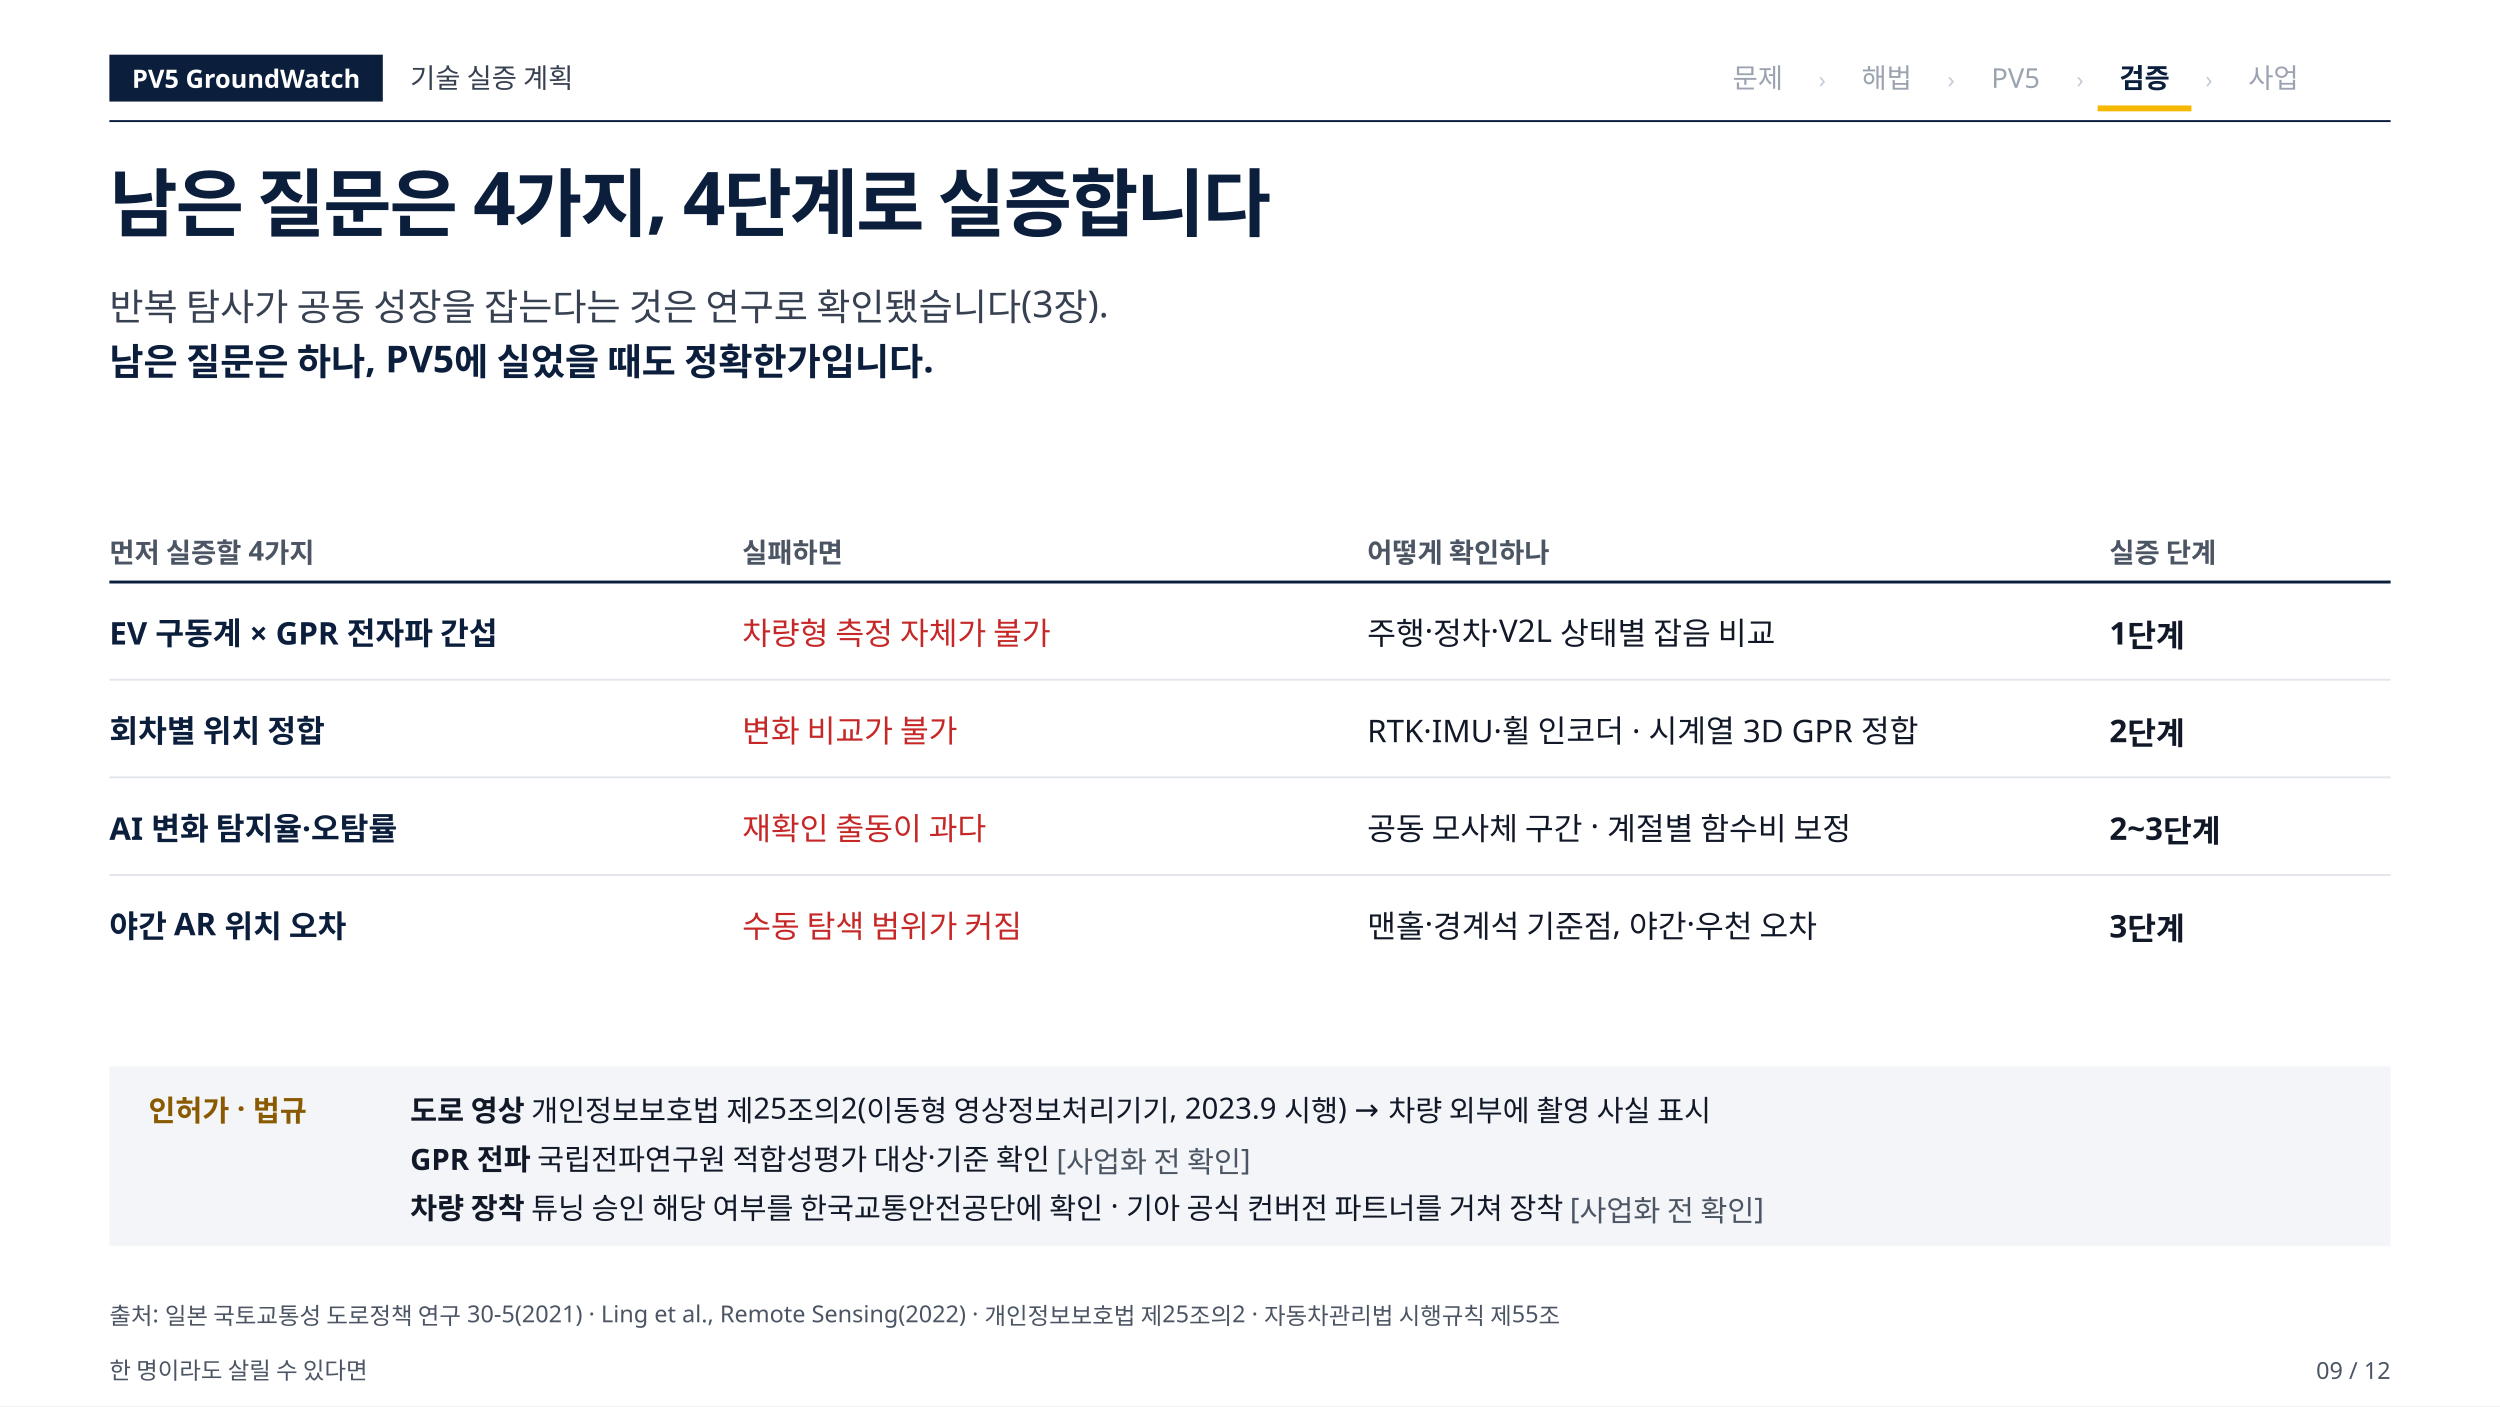
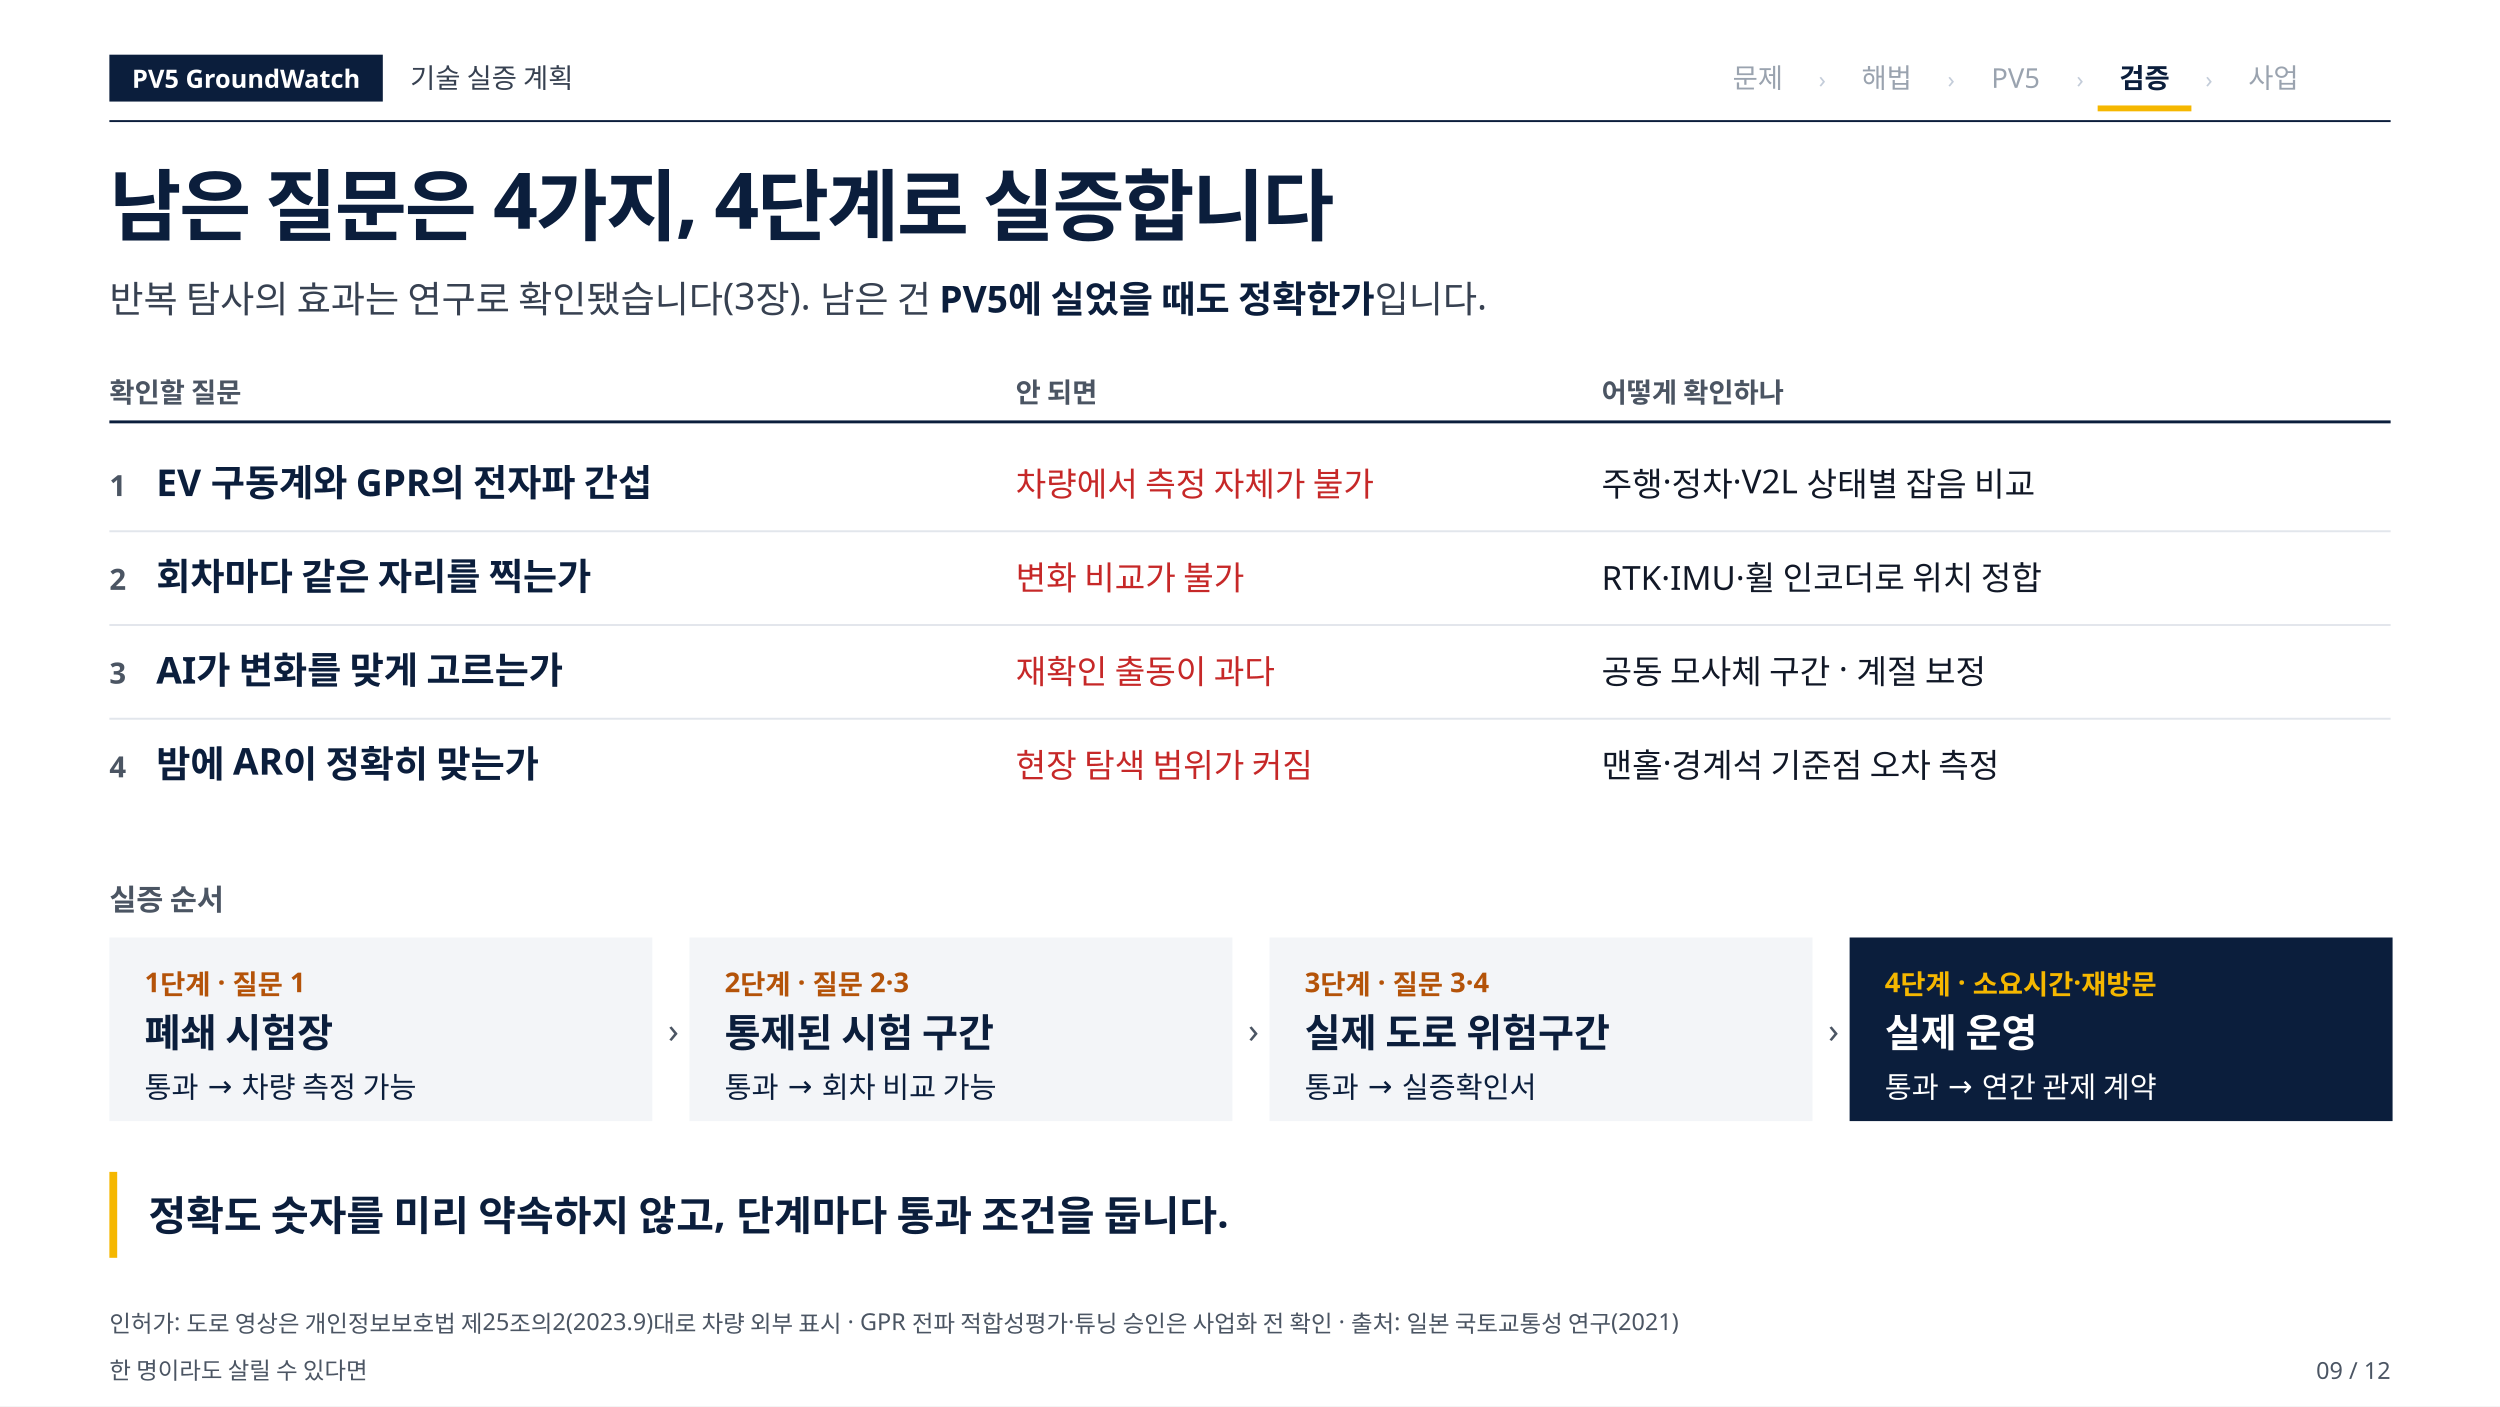
<svg xmlns="http://www.w3.org/2000/svg" viewBox="0 0 1280 720" lang="ko-KR" data-pptx-page-role="content" font-family="Pretendard, 'Malgun Gothic', sans-serif">
  <rect id="bg" x="0" y="0" width="1280" height="720" fill="#FFFFFF" />
  <g id="header" data-pptx-role="header" data-pptx-bounds="56 24 1168 40">
    <rect x="56" y="28" width="140" height="24" fill="#0B1E3C" />
    <text x="126" y="45" font-size="13" font-weight="bold" fill="#FFFFFF" text-anchor="middle">PV5 GroundWatch</text>
    <text x="210" y="45" font-size="14" fill="#374151">기술 실증 계획</text>
    <text x="900" y="45" font-size="14" font-weight="normal" fill="#9AA3AF" text-anchor="middle">문제</text>
    <text x="933" y="45" font-size="12" fill="#C3CCD9" text-anchor="middle">›</text>
    <text x="966" y="45" font-size="14" font-weight="normal" fill="#9AA3AF" text-anchor="middle">해법</text>
    <text x="999" y="45" font-size="12" fill="#C3CCD9" text-anchor="middle">›</text>
    <text x="1032" y="45" font-size="14" font-weight="normal" fill="#9AA3AF" text-anchor="middle">PV5</text>
    <text x="1065" y="45" font-size="12" fill="#C3CCD9" text-anchor="middle">›</text>
    <text x="1098" y="45" font-size="14" font-weight="bold" fill="#0B1E3C" text-anchor="middle">검증</text>
    <rect x="1074" y="54" width="48" height="3" fill="#F5B700" />
    <text x="1131" y="45" font-size="12" fill="#C3CCD9" text-anchor="middle">›</text>
    <text x="1164" y="45" font-size="14" font-weight="normal" fill="#9AA3AF" text-anchor="middle">사업</text>
    <line x1="56" y1="62" x2="1224" y2="62" stroke="#0B1E3C" stroke-width="1" />
  </g>
  <g id="title" data-pptx-bounds="56 80 1168 56" letter-spacing="-1">
-     <text x="56" y="118" font-size="38" font-weight="bold" fill="#0B1E3C">남은 질문은 4가지, 4단계로 실증합니다</text>
+     <text x="56" y="120" font-size="40" font-weight="bold" fill="#0B1E3C">남은 질문은 4가지, 4단계로 실증합니다</text>
  </g>
-   <g id="lead" data-pptx-bounds="56 138 1168 60">
-     <text x="56" y="164" font-size="19" fill="#374151">반복 탐사가 공동 성장을 잡는다는 것은 연구로 확인됐습니다(3장).</text>
-     <text x="56" y="192" font-size="19" font-weight="bold" fill="#0B1E3C">남은 질문은 하나, PV5에 실었을 때도 정확한가입니다.</text>
+   <g id="lead" data-pptx-bounds="56 138 1168 28">
+     <text x="56" y="160" font-size="19" fill="#374151">반복 탐사의 효과는 연구로 확인됐습니다(3장). 남은 건 <tspan font-weight="bold" fill="#0B1E3C">PV5에 실었을 때도 정확한가</tspan>입니다.</text>
  </g>
-   <g id="matrix" data-pptx-bounds="56 268 1168 266">
+   <g id="questions" data-pptx-bounds="56 186 1168 236">
    <g font-size="14" font-weight="bold" fill="#4B5563">
-       <text x="56" y="288">먼저 실증할 4가지</text>
-       <text x="380" y="288">실패하면</text>
-       <text x="700" y="288">어떻게 확인하나</text>
-       <text x="1080" y="288">실증 단계</text>
+       <text x="56" y="206">확인할 질문</text>
+       <text x="520" y="206">안 되면</text>
+       <text x="820" y="206">어떻게 확인하나</text>
    </g>
-     <line x1="56" y1="298" x2="1224" y2="298" stroke="#0B1E3C" stroke-width="1.5" />
-     <g font-size="16" fill="#111827">
-       <text x="56" y="330" font-weight="bold" fill="#0B1E3C">EV 구동계 × GPR 전자파 간섭</text>
-       <text x="380" y="330" fill="#C62828">차량형 측정 자체가 불가</text>
-       <text x="700" y="330">주행·정차·V2L 상태별 잡음 비교</text>
-       <text x="1080" y="330" font-weight="bold">1단계</text>
-       <line x1="56" y1="348" x2="1224" y2="348" stroke="#E2E6EC" stroke-width="1" />
-       <text x="56" y="380" font-weight="bold" fill="#0B1E3C">회차별 위치 정합</text>
-       <text x="380" y="380" fill="#C62828">변화 비교가 불가</text>
-       <text x="700" y="380">RTK·IMU·휠 인코더 · 시계열 3D GPR 정합</text>
-       <text x="1080" y="380" font-weight="bold">2단계</text>
-       <line x1="56" y1="398" x2="1224" y2="398" stroke="#E2E6EC" stroke-width="1" />
-       <text x="56" y="430" font-weight="bold" fill="#0B1E3C">AI 변화 탐지율·오탐률</text>
-       <text x="380" y="430" fill="#C62828">재확인 출동이 과다</text>
-       <text x="700" y="430">공동 모사체 구간 · 계절별 함수비 보정</text>
-       <text x="1080" y="430" font-weight="bold">2~3단계</text>
-       <line x1="56" y1="448" x2="1224" y2="448" stroke="#E2E6EC" stroke-width="1" />
-       <text x="56" y="480" font-weight="bold" fill="#0B1E3C">야간 AR 위치 오차</text>
-       <text x="380" y="480" fill="#C62828">수동 탐색 범위가 커짐</text>
-       <text x="700" y="480">맨홀·경계석 기준점, 야간·우천 오차</text>
-       <text x="1080" y="480" font-weight="bold">3단계</text>
-     </g>
+     <line x1="56" y1="216" x2="1224" y2="216" stroke="#0B1E3C" stroke-width="1.5" />
+     <text x="56" y="254" font-size="15" font-weight="bold" fill="#4B5563">1</text>
+     <text x="80" y="254" font-size="19" font-weight="bold" fill="#0B1E3C">EV 구동계와 GPR의 전자파 간섭</text>
+     <text x="520" y="254" font-size="17" fill="#C62828">차량에서 측정 자체가 불가</text>
+     <text x="820" y="254" font-size="17" fill="#111827">주행·정차·V2L 상태별 잡음 비교</text>
+     <line x1="56" y1="272" x2="1224" y2="272" stroke="#E2E6EC" stroke-width="1" />
+     <text x="56" y="302" font-size="15" font-weight="bold" fill="#4B5563">2</text>
+     <text x="80" y="302" font-size="19" font-weight="bold" fill="#0B1E3C">회차마다 같은 자리를 찍는가</text>
+     <text x="520" y="302" font-size="17" fill="#C62828">변화 비교가 불가</text>
+     <text x="820" y="302" font-size="17" fill="#111827">RTK·IMU·휠 인코더로 위치 정합</text>
+     <line x1="56" y1="320" x2="1224" y2="320" stroke="#E2E6EC" stroke-width="1" />
+     <text x="56" y="350" font-size="15" font-weight="bold" fill="#4B5563">3</text>
+     <text x="80" y="350" font-size="19" font-weight="bold" fill="#0B1E3C">AI가 변화를 맞게 고르는가</text>
+     <text x="520" y="350" font-size="17" fill="#C62828">재확인 출동이 과다</text>
+     <text x="820" y="350" font-size="17" fill="#111827">공동 모사체 구간 · 계절 보정</text>
+     <line x1="56" y1="368" x2="1224" y2="368" stroke="#E2E6EC" stroke-width="1" />
+     <text x="56" y="398" font-size="15" font-weight="bold" fill="#4B5563">4</text>
+     <text x="80" y="398" font-size="19" font-weight="bold" fill="#0B1E3C">밤에 AR이 정확히 맞는가</text>
+     <text x="520" y="398" font-size="17" fill="#C62828">현장 탐색 범위가 커짐</text>
+     <text x="820" y="398" font-size="17" fill="#111827">맨홀·경계석 기준점 오차 측정</text>
  </g>
-   <g id="regulation" data-pptx-bounds="56 546 1168 92">
-     <rect x="56" y="546" width="1168" height="92" fill="#F3F5F8" />
-     <text x="76" y="574" font-size="15" font-weight="bold" fill="#8A5A00">인허가 · 법규</text>
-     <text x="210" y="574" font-size="15" fill="#111827">
-       <tspan font-weight="bold">도로 영상</tspan>  개인정보보호법 제25조의2(이동형 영상정보처리기기, 2023.9 시행) → 차량 외부에 촬영 사실 표시</text>
-     <text x="210" y="599" font-size="15" fill="#111827">
-       <tspan font-weight="bold">GPR 전파</tspan>  국립전파연구원 적합성평가 대상·기준 확인 <tspan fill="#4B5563">[사업화 전 확인]</tspan>
-     </text>
-     <text x="210" y="624" font-size="15" fill="#111827">
-       <tspan font-weight="bold">차량 장착</tspan>  튜닝 승인 해당 여부를 한국교통안전공단에 확인 · 기아 공식 컨버전 파트너를 거쳐 장착 <tspan fill="#4B5563">[사업화 전 확인]</tspan>
-     </text>
+   <g id="stages" data-pptx-bounds="56 446 1168 130">
+     <text x="56" y="466" font-size="15" font-weight="bold" fill="#4B5563">실증 순서</text>
+     <rect x="56" y="480" width="278" height="94" fill="#F3F5F8" />
+     <text x="74" y="508" font-size="14" font-weight="bold" fill="#B45309">1단계 · 질문 1</text>
+     <text x="74" y="536" font-size="20" font-weight="bold" fill="#0B1E3C">폐쇄 시험장</text>
+     <text x="74" y="562" font-size="15" fill="#0B1E3C">통과 → 차량 측정 가능</text>
+     <text x="342" y="534" font-size="18" fill="#4B5563">›</text>
+     <rect x="353" y="480" width="278" height="94" fill="#F3F5F8" />
+     <text x="371" y="508" font-size="14" font-weight="bold" fill="#B45309">2단계 · 질문 2·3</text>
+     <text x="371" y="536" font-size="20" font-weight="bold" fill="#0B1E3C">통제된 시험 구간</text>
+     <text x="371" y="562" font-size="15" fill="#0B1E3C">통과 → 회차 비교 가능</text>
+     <text x="639" y="534" font-size="18" fill="#4B5563">›</text>
+     <rect x="650" y="480" width="278" height="94" fill="#F3F5F8" />
+     <text x="668" y="508" font-size="14" font-weight="bold" fill="#B45309">3단계 · 질문 3·4</text>
+     <text x="668" y="536" font-size="20" font-weight="bold" fill="#0B1E3C">실제 도로 위험구간</text>
+     <text x="668" y="562" font-size="15" fill="#0B1E3C">통과 → 실증확인서</text>
+     <text x="936" y="534" font-size="18" fill="#4B5563">›</text>
+     <rect x="947" y="480" width="278" height="94" fill="#0B1E3C" />
+     <text x="965" y="508" font-size="14" font-weight="bold" fill="#F5B700">4단계 · 소요시간·재방문</text>
+     <text x="965" y="536" font-size="20" font-weight="bold" fill="#FFFFFF">실제 운영</text>
+     <text x="965" y="562" font-size="15" fill="#FFFFFF">통과 → 연간 관제 계약</text>
  </g>
-   <g id="source" data-pptx-bounds="56 664 1168 20">
-     <text x="56" y="678" font-size="12" fill="#4B5563">출처: 일본 국토교통성 도로정책 연구 30-5(2021) · Ling et al., Remote Sensing(2022) · 개인정보보호법 제25조의2 · 자동차관리법 시행규칙 제55조</text>
+   <g id="conclusion" data-pptx-bounds="56 600 1168 44">
+     <rect x="56" y="600" width="4" height="44" fill="#F5B700" />
+     <text x="76" y="630" font-size="21" font-weight="bold" fill="#0B1E3C">정확도 숫자를 미리 약속하지 않고, 단계마다 통과 조건을 둡니다.</text>
+   </g>
+   <g id="source" data-pptx-bounds="56 668 1168 20">
+     <text x="56" y="682" font-size="12" fill="#4B5563">인허가: 도로 영상은 개인정보보호법 제25조의2(2023.9)대로 차량 외부 표시 · GPR 전파 적합성평가·튜닝 승인은 사업화 전 확인 · 출처: 일본 국토교통성 연구(2021)</text>
  </g>
  <g id="footer" data-pptx-role="footer" data-pptx-bounds="56 692 1168 22" fill="#4B5563" font-size="12">
    <text x="56" y="706">한 명이라도 살릴 수 있다면</text>
    <text x="1224" y="706" text-anchor="end">09 / 12</text>
  </g>
</svg>
